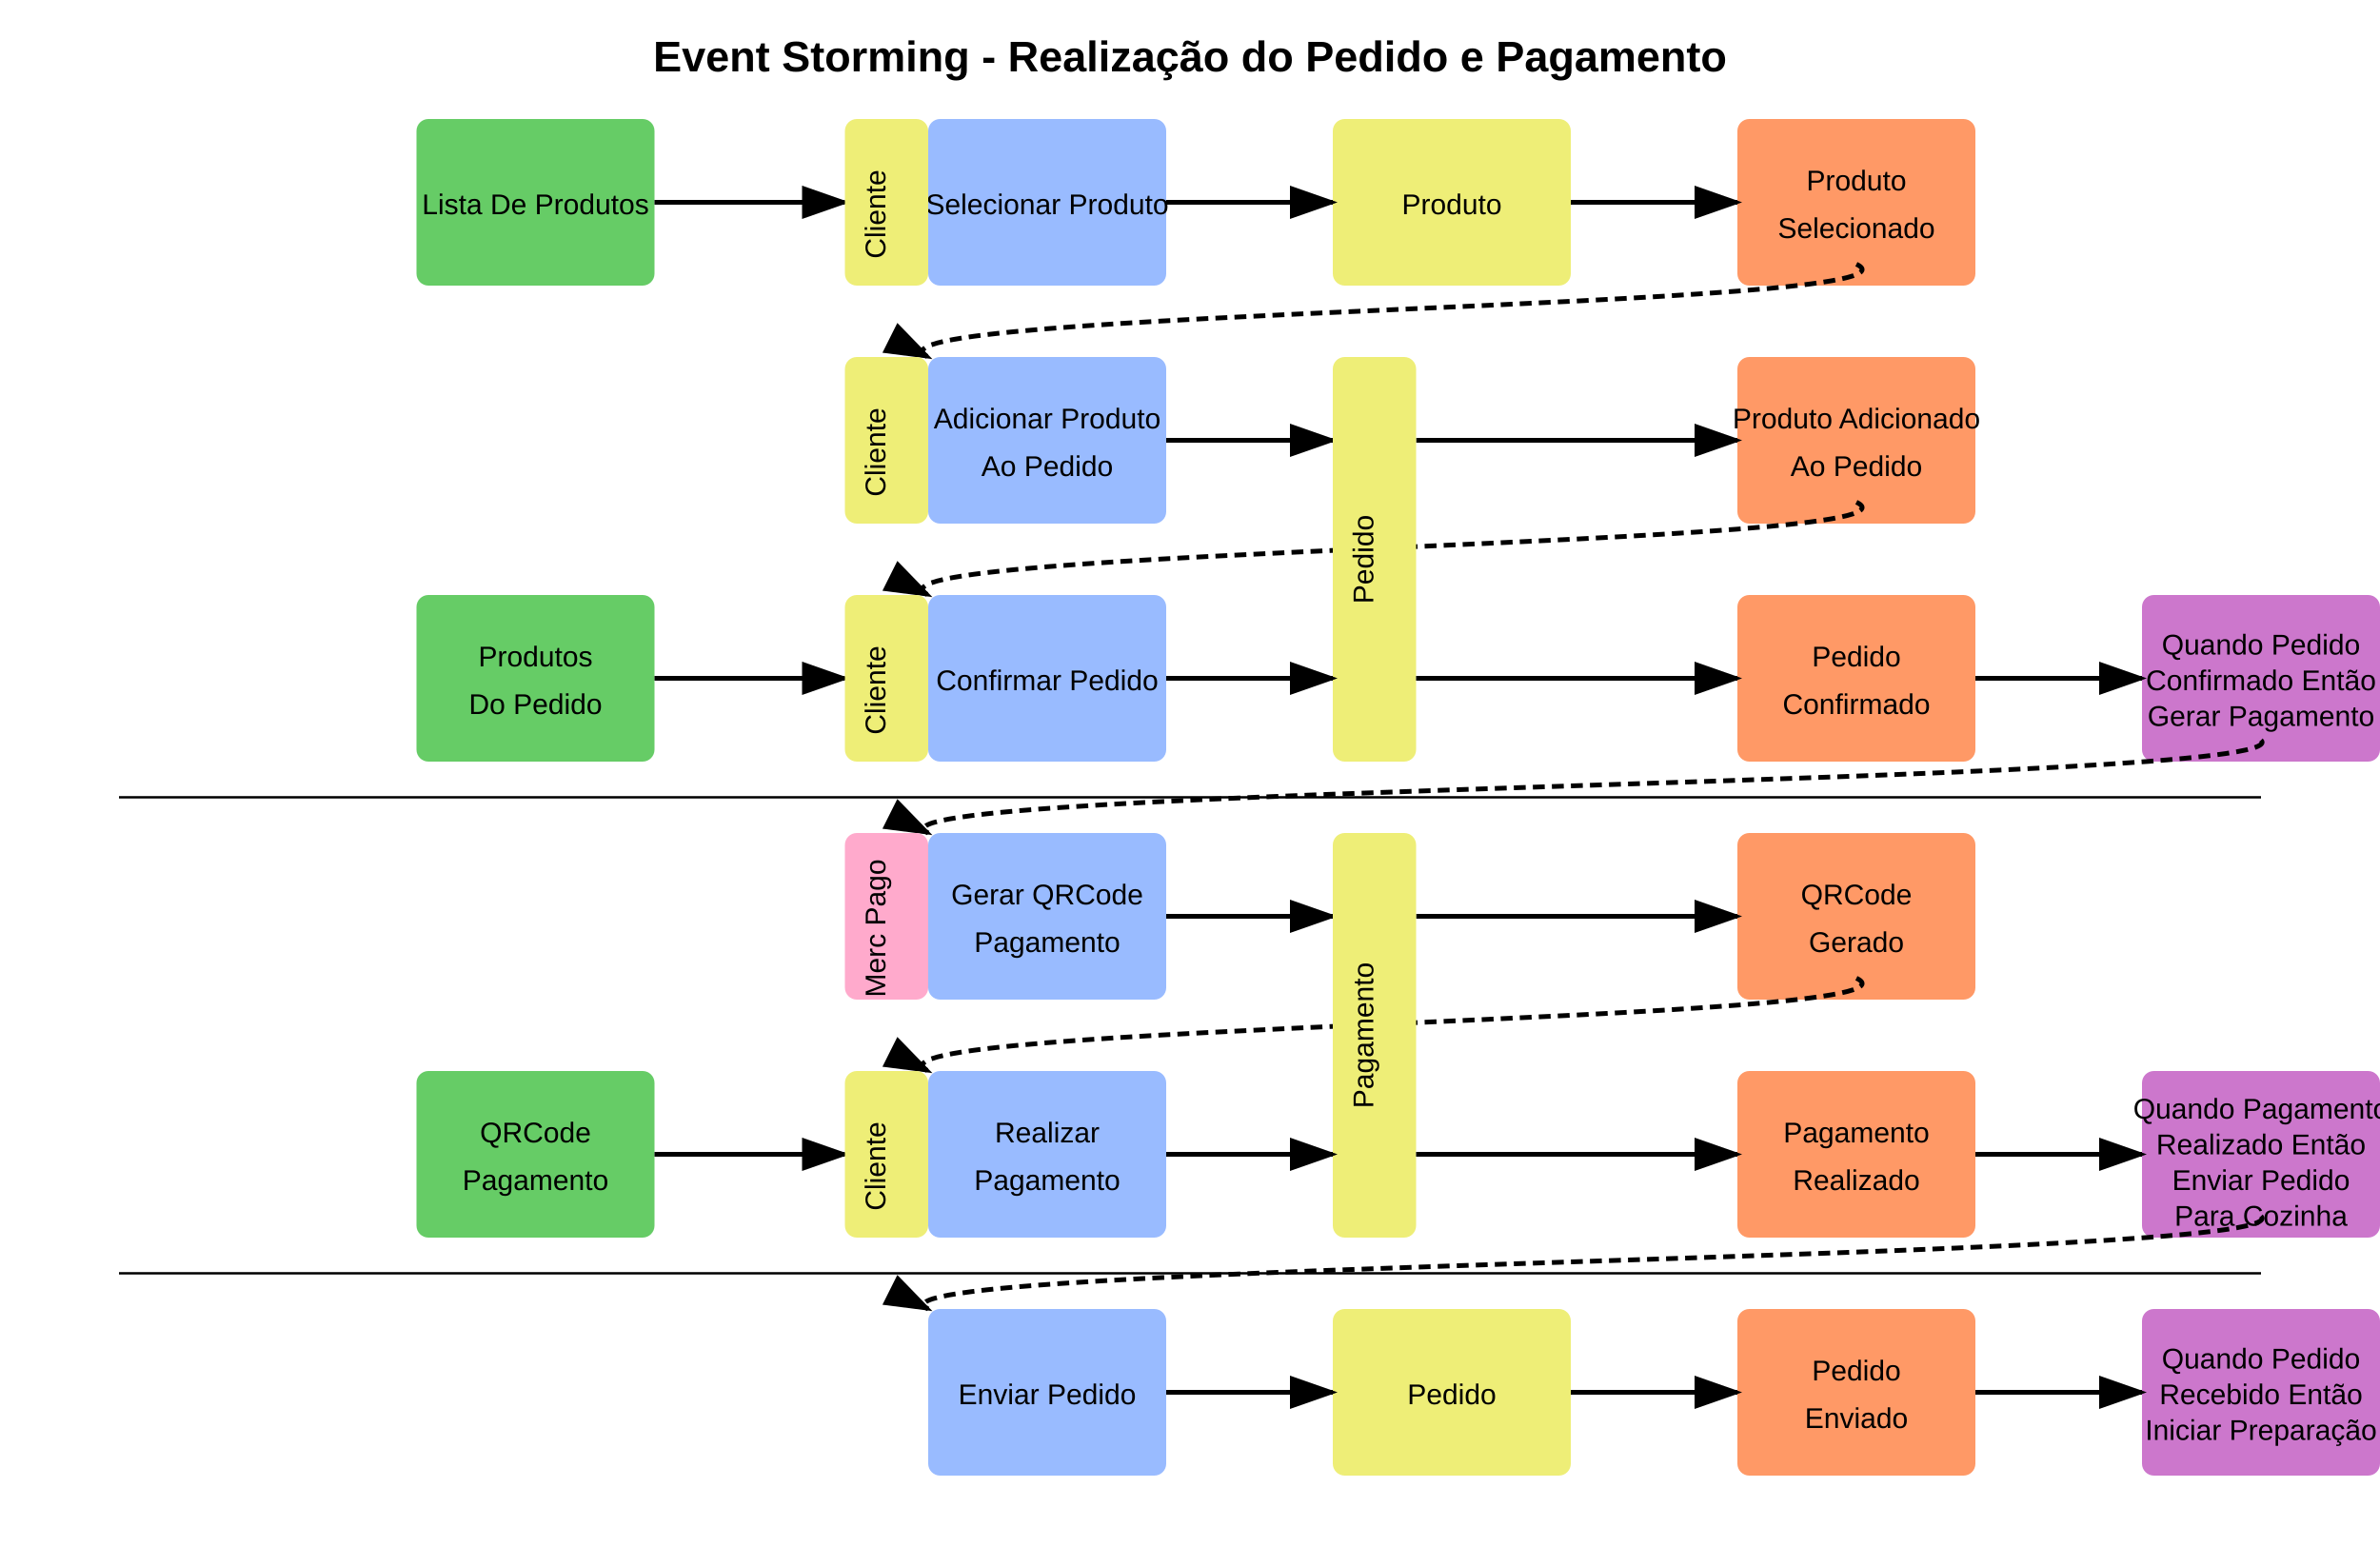
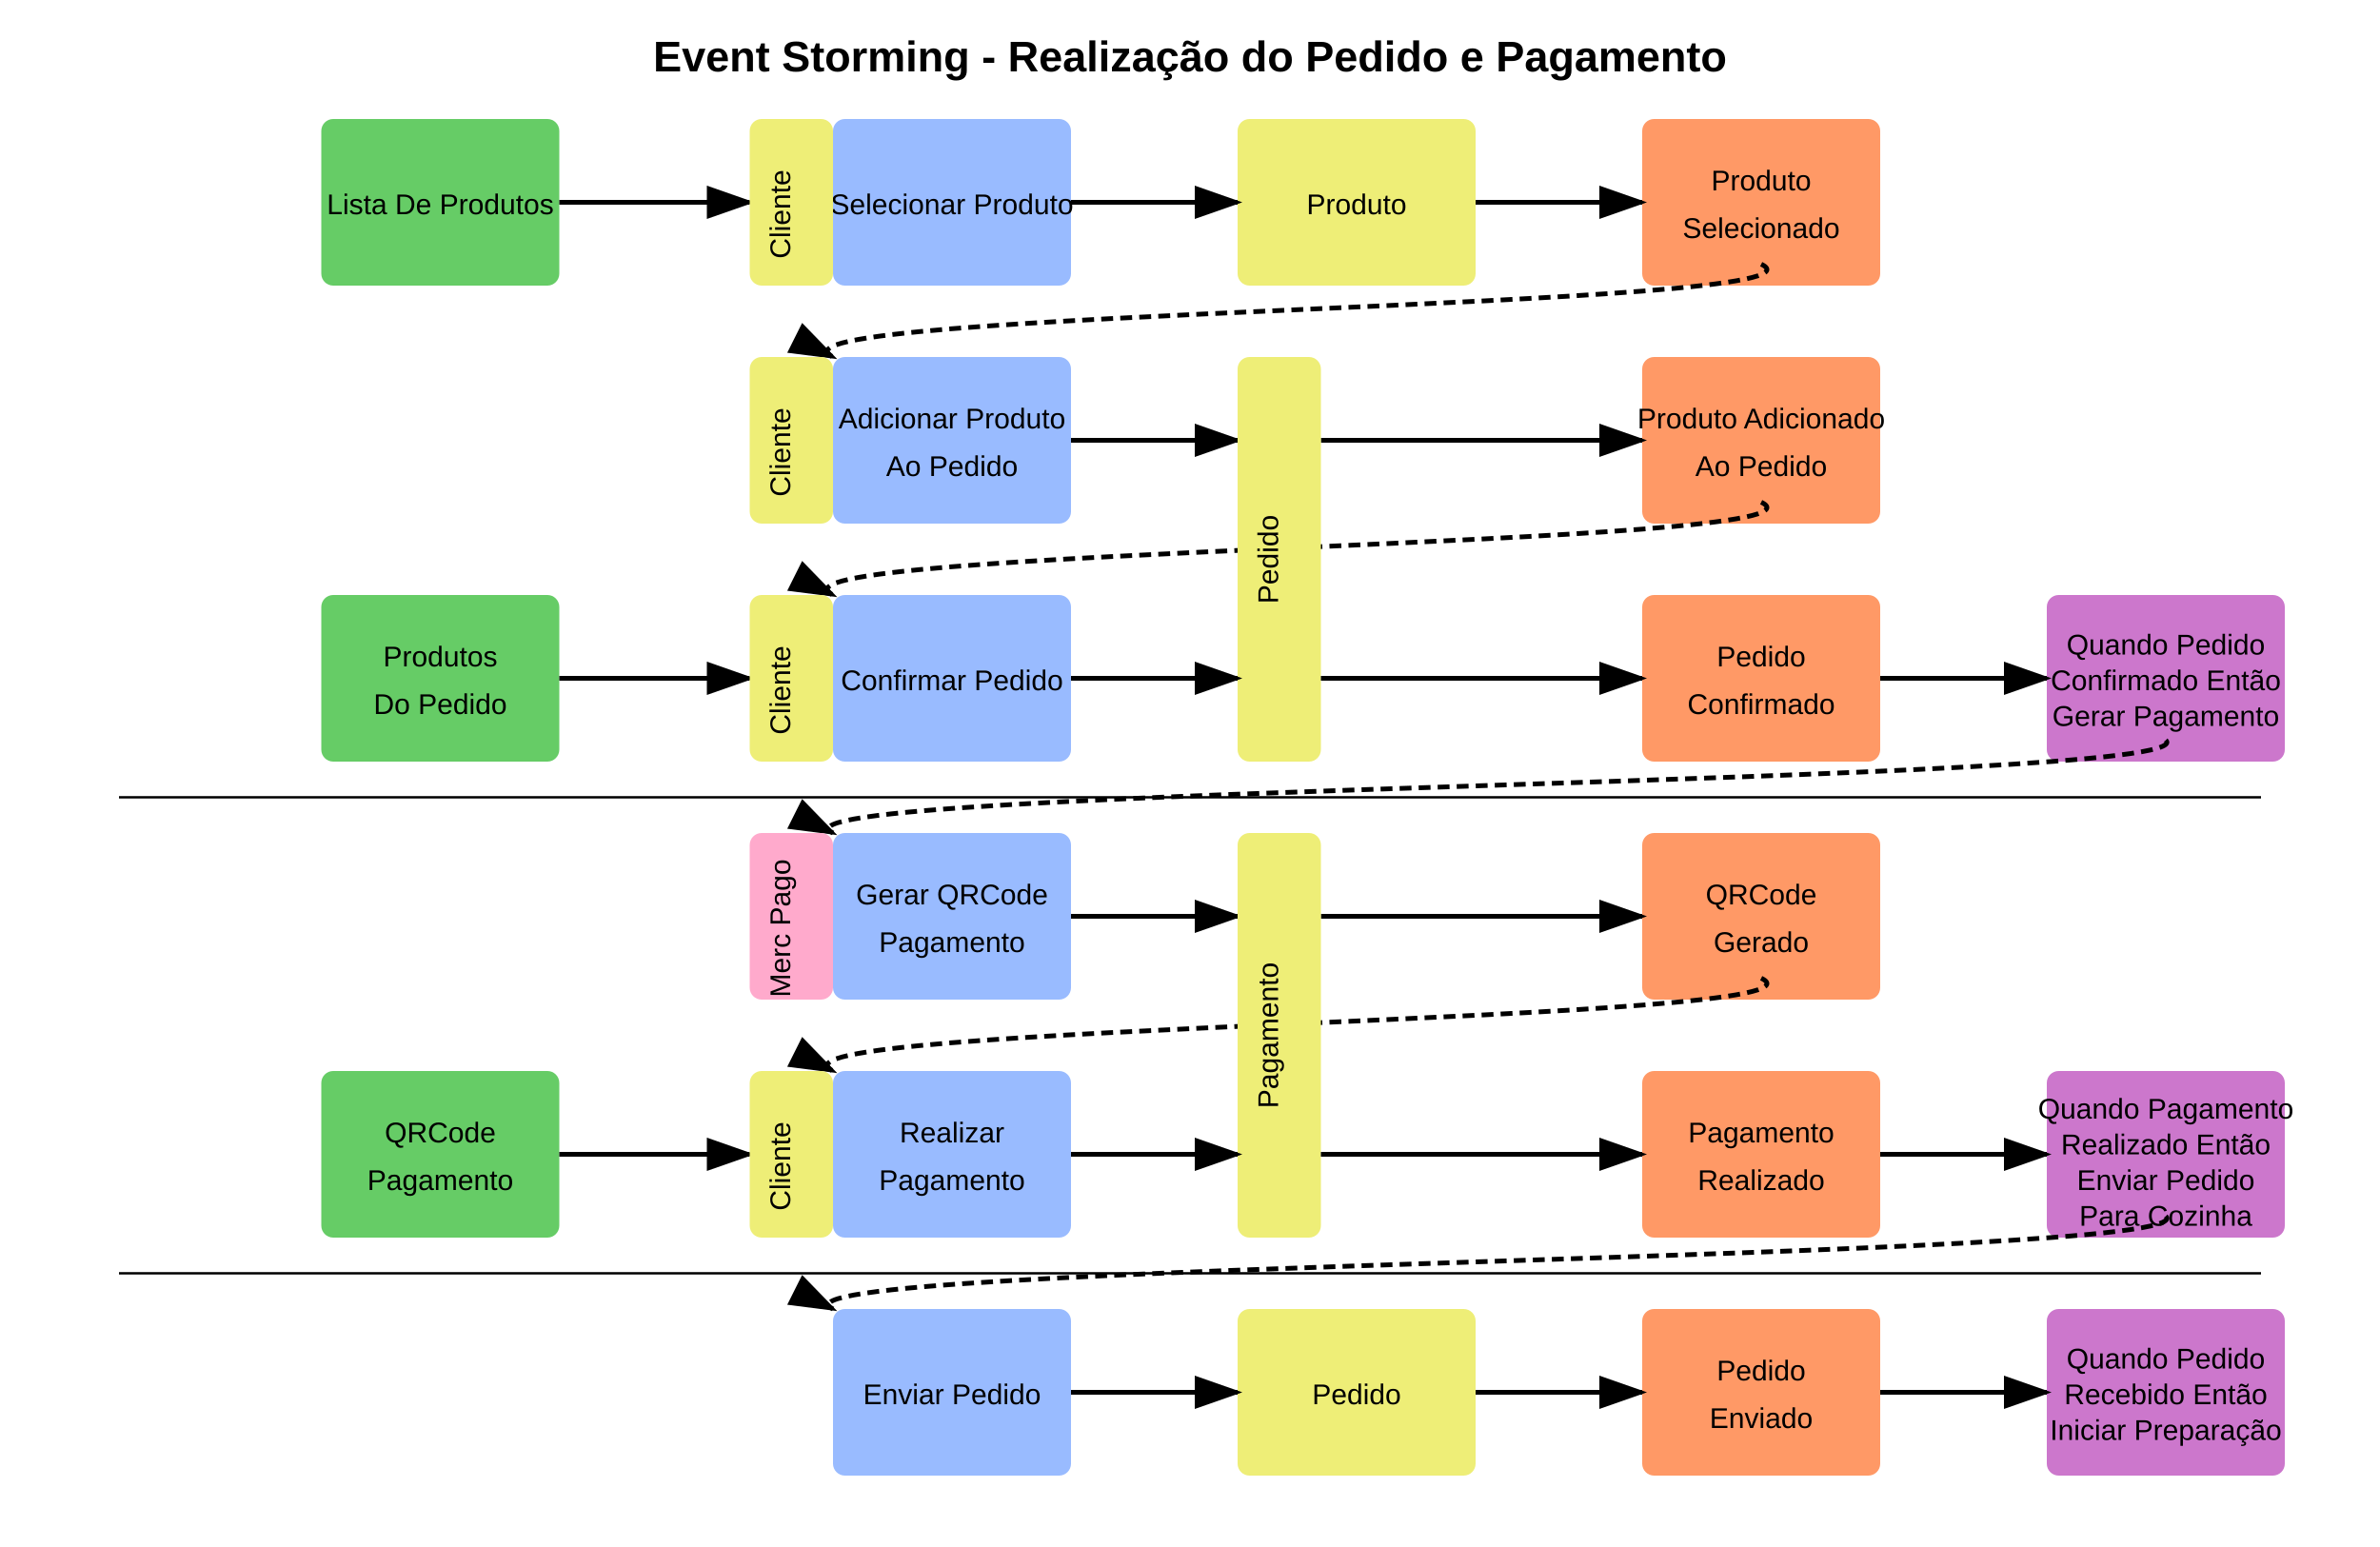
<svg xmlns="http://www.w3.org/2000/svg" viewBox="0 0 1000 650" style="background-color: white;">
  <style>
    .read-model { fill: #66cc66; }
    .actor { fill: #eeee77; }
    .command { fill: #99bbff; }
    .aggregate { fill: #eeee77; }
    .event { fill: #ff9966; }
    .policy { fill: #cc77cc; }
    .external-system { fill: #ffaacc; }
    .post-it { rx: 5; ry: 5; }
    .post-it-text { fill: #000000; font-family: Arial; font-size: 12px; text-anchor: middle; }
    .arrow { fill: none; stroke: #000000; stroke-width: 2; marker-end: url(#arrowhead); }
    .curve-arrow { fill: none; stroke: #000000; stroke-width: 2; marker-end: url(#arrowhead); stroke-dasharray: 5,3; }
  </style>
  <defs>
    <marker id="arrowhead" markerWidth="10" markerHeight="7" refX="9" refY="3.5" orient="auto">
      <polygon points="0 0, 10 3.5, 0 7" />
    </marker>
  </defs>
  <text x="500" y="30" font-family="Arial" font-size="18" font-weight="bold" text-anchor="middle">Event Storming - Realização do Pedido e Pagamento</text>
  <g transform="translate(0, 50)">
-     <rect class="read-model post-it" x="175" y="0" width="100" height="70" />
-     <text class="post-it-text" x="225" y="40">Lista De Produtos</text>
-     <line class="arrow" x1="275" y1="35" x2="355" y2="35" />
-     <rect class="command post-it" x="390" y="0" width="100" height="70" />
-     <text class="post-it-text" x="440" y="40">Selecionar Produto</text>
-     <rect class="actor post-it" x="355" y="0" width="35" height="70" />
-     <text class="post-it-text" transform="translate(372, 40) rotate(-90)">Cliente</text>
-     <rect class="aggregate post-it" x="560" y="0" width="100" height="70" />
-     <text class="post-it-text" x="610" y="40">Produto</text>
-     <rect class="event post-it" x="730" y="0" width="100" height="70" />
-     <text class="post-it-text" x="780" y="30">Produto</text>
-     <text class="post-it-text" x="780" y="50">Selecionado</text>
-     <line class="arrow" x1="490" y1="35" x2="560" y2="35" />
-     <line class="arrow" x1="660" y1="35" x2="730" y2="35" />
+     <rect class="read-model post-it" x="135" y="0" width="100" height="70" />
+     <text class="post-it-text" x="185" y="40">Lista De Produtos</text>
+     <line class="arrow" x1="235" y1="35" x2="315" y2="35" />
+     <rect class="command post-it" x="350" y="0" width="100" height="70" />
+     <text class="post-it-text" x="400" y="40">Selecionar Produto</text>
+     <rect class="actor post-it" x="315" y="0" width="35" height="70" />
+     <text class="post-it-text" transform="translate(332, 40) rotate(-90)">Cliente</text>
+     <rect class="aggregate post-it" x="520" y="0" width="100" height="70" />
+     <text class="post-it-text" x="570" y="40">Produto</text>
+     <rect class="event post-it" x="690" y="0" width="100" height="70" />
+     <text class="post-it-text" x="740" y="30">Produto</text>
+     <text class="post-it-text" x="740" y="50">Selecionado</text>
+     <line class="arrow" x1="450" y1="35" x2="520" y2="35" />
+     <line class="arrow" x1="620" y1="35" x2="690" y2="35" />
  </g>
-   <path class="curve-arrow" d="M 780,111 C 820,130 350,130 390,150" />
+   <path class="curve-arrow" d="M 740,111 C 780,130 310,130 350,150" />
  <g transform="translate(0, 150)">
-     <rect class="actor post-it" x="355" y="0" width="35" height="70" />
-     <text class="post-it-text" transform="translate(372, 40) rotate(-90)">Cliente</text>
-     <rect class="command post-it" x="390" y="0" width="100" height="70" />
-     <text class="post-it-text" x="440" y="30">Adicionar Produto</text>
-     <text class="post-it-text" x="440" y="50">Ao Pedido</text>
-     <rect class="event post-it" x="730" y="0" width="100" height="70" />
-     <text class="post-it-text" x="780" y="30">Produto Adicionado</text>
-     <text class="post-it-text" x="780" y="50">Ao Pedido</text>
-     <line class="arrow" x1="490" y1="35" x2="560" y2="35" />
-     <line class="arrow" x1="595" y1="35" x2="730" y2="35" />
+     <rect class="actor post-it" x="315" y="0" width="35" height="70" />
+     <text class="post-it-text" transform="translate(332, 40) rotate(-90)">Cliente</text>
+     <rect class="command post-it" x="350" y="0" width="100" height="70" />
+     <text class="post-it-text" x="400" y="30">Adicionar Produto</text>
+     <text class="post-it-text" x="400" y="50">Ao Pedido</text>
+     <rect class="event post-it" x="690" y="0" width="100" height="70" />
+     <text class="post-it-text" x="740" y="30">Produto Adicionado</text>
+     <text class="post-it-text" x="740" y="50">Ao Pedido</text>
+     <line class="arrow" x1="450" y1="35" x2="520" y2="35" />
+     <line class="arrow" x1="555" y1="35" x2="690" y2="35" />
  </g>
-   <path class="curve-arrow" d="M 780,211 C 820,230 350,230 390,250" />
+   <path class="curve-arrow" d="M 740,211 C 780,230 310,230 350,250" />
  <g transform="translate(0, 150)">
-     <rect class="aggregate post-it" x="560" y="0" width="35" height="170" />
-     <text class="post-it-text" transform="translate(577, 85) rotate(-90)">Pedido</text>
+     <rect class="aggregate post-it" x="520" y="0" width="35" height="170" />
+     <text class="post-it-text" transform="translate(537, 85) rotate(-90)">Pedido</text>
  </g>
  <g transform="translate(0, 250)">
-     <rect class="read-model post-it" x="175" y="0" width="100" height="70" />
-     <text class="post-it-text" x="225" y="30">Produtos</text>
-     <text class="post-it-text" x="225" y="50">Do Pedido</text>
-     <line class="arrow" x1="275" y1="35" x2="355" y2="35" />
-     <rect class="actor post-it" x="355" y="0" width="35" height="70" />
-     <text class="post-it-text" transform="translate(372, 40) rotate(-90)">Cliente</text>
-     <rect class="command post-it" x="390" y="0" width="100" height="70" />
-     <text class="post-it-text" x="440" y="40">Confirmar Pedido</text>
-     <rect class="event post-it" x="730" y="0" width="100" height="70" />
-     <text class="post-it-text" x="780" y="30">Pedido</text>
-     <text class="post-it-text" x="780" y="50">Confirmado</text>
-     <rect class="policy post-it" x="900" y="0" width="100" height="70" />
-     <text class="post-it-text" x="950" y="25">Quando Pedido</text>
-     <text class="post-it-text" x="950" y="40">Confirmado Então</text>
-     <text class="post-it-text" x="950" y="55">Gerar Pagamento</text>
-     <line class="arrow" x1="490" y1="35" x2="560" y2="35" />
-     <line class="arrow" x1="595" y1="35" x2="730" y2="35" />
-     <line class="arrow" x1="830" y1="35" x2="900" y2="35" />
+     <rect class="read-model post-it" x="135" y="0" width="100" height="70" />
+     <text class="post-it-text" x="185" y="30">Produtos</text>
+     <text class="post-it-text" x="185" y="50">Do Pedido</text>
+     <line class="arrow" x1="235" y1="35" x2="315" y2="35" />
+     <rect class="actor post-it" x="315" y="0" width="35" height="70" />
+     <text class="post-it-text" transform="translate(332, 40) rotate(-90)">Cliente</text>
+     <rect class="command post-it" x="350" y="0" width="100" height="70" />
+     <text class="post-it-text" x="400" y="40">Confirmar Pedido</text>
+     <rect class="event post-it" x="690" y="0" width="100" height="70" />
+     <text class="post-it-text" x="740" y="30">Pedido</text>
+     <text class="post-it-text" x="740" y="50">Confirmado</text>
+     <rect class="policy post-it" x="860" y="0" width="100" height="70" />
+     <text class="post-it-text" x="910" y="25">Quando Pedido</text>
+     <text class="post-it-text" x="910" y="40">Confirmado Então</text>
+     <text class="post-it-text" x="910" y="55">Gerar Pagamento</text>
+     <line class="arrow" x1="450" y1="35" x2="520" y2="35" />
+     <line class="arrow" x1="555" y1="35" x2="690" y2="35" />
+     <line class="arrow" x1="790" y1="35" x2="860" y2="35" />
  </g>
  <line x1="50" y1="335" x2="950" y2="335" stroke="#000000" stroke-width="1" />
-   <path class="curve-arrow" d="M 950,311 C 970,330 350,330 390,350" />
+   <path class="curve-arrow" d="M 910,311 C 930,330 310,330 350,350" />
  <g transform="translate(0, 350)">
-     <rect class="external-system post-it" x="355" y="0" width="35" height="70" />
-     <text class="post-it-text" transform="translate(372, 40) rotate(-90)">Merc Pago</text>
-     <rect class="command post-it" x="390" y="0" width="100" height="70" />
-     <text class="post-it-text" x="440" y="30">Gerar QRCode</text>
-     <text class="post-it-text" x="440" y="50">Pagamento</text>
-     <rect class="event post-it" x="730" y="0" width="100" height="70" />
-     <text class="post-it-text" x="780" y="30">QRCode</text>
-     <text class="post-it-text" x="780" y="50">Gerado</text>
-     <line class="arrow" x1="490" y1="35" x2="560" y2="35" />
-     <line class="arrow" x1="595" y1="35" x2="730" y2="35" />
+     <rect class="external-system post-it" x="315" y="0" width="35" height="70" />
+     <text class="post-it-text" transform="translate(332, 40) rotate(-90)">Merc Pago</text>
+     <rect class="command post-it" x="350" y="0" width="100" height="70" />
+     <text class="post-it-text" x="400" y="30">Gerar QRCode</text>
+     <text class="post-it-text" x="400" y="50">Pagamento</text>
+     <rect class="event post-it" x="690" y="0" width="100" height="70" />
+     <text class="post-it-text" x="740" y="30">QRCode</text>
+     <text class="post-it-text" x="740" y="50">Gerado</text>
+     <line class="arrow" x1="450" y1="35" x2="520" y2="35" />
+     <line class="arrow" x1="555" y1="35" x2="690" y2="35" />
  </g>
-   <path class="curve-arrow" d="M 780,411 C 820,430 350,430 390,450" />
+   <path class="curve-arrow" d="M 740,411 C 780,430 310,430 350,450" />
  <g transform="translate(0, 350)">
-     <rect class="aggregate post-it" x="560" y="0" width="35" height="170" />
-     <text class="post-it-text" transform="translate(577, 85) rotate(-90)">Pagamento</text>
+     <rect class="aggregate post-it" x="520" y="0" width="35" height="170" />
+     <text class="post-it-text" transform="translate(537, 85) rotate(-90)">Pagamento</text>
  </g>
  <g transform="translate(0, 450)">
-     <rect class="read-model post-it" x="175" y="0" width="100" height="70" />
-     <text class="post-it-text" x="225" y="30">QRCode</text>
-     <text class="post-it-text" x="225" y="50">Pagamento</text>
-     <line class="arrow" x1="275" y1="35" x2="355" y2="35" />
-     <rect class="command post-it" x="390" y="0" width="100" height="70" />
-     <text class="post-it-text" x="440" y="30">Realizar</text>
-     <text class="post-it-text" x="440" y="50">Pagamento</text>
-     <rect class="actor post-it" x="355" y="0" width="35" height="70" />
-     <text class="post-it-text" transform="translate(372, 40) rotate(-90)">Cliente</text>
-     <rect class="event post-it" x="730" y="0" width="100" height="70" />
-     <text class="post-it-text" x="780" y="30">Pagamento</text>
-     <text class="post-it-text" x="780" y="50">Realizado</text>
-     <rect class="policy post-it" x="900" y="0" width="100" height="70" />
-     <text class="post-it-text" x="950" y="20">Quando Pagamento</text>
-     <text class="post-it-text" x="950" y="35">Realizado Então</text>
-     <text class="post-it-text" x="950" y="50">Enviar Pedido</text>
-     <text class="post-it-text" x="950" y="65">Para Cozinha</text>
-     <line class="arrow" x1="490" y1="35" x2="560" y2="35" />
-     <line class="arrow" x1="595" y1="35" x2="730" y2="35" />
-     <line class="arrow" x1="830" y1="35" x2="900" y2="35" />
+     <rect class="read-model post-it" x="135" y="0" width="100" height="70" />
+     <text class="post-it-text" x="185" y="30">QRCode</text>
+     <text class="post-it-text" x="185" y="50">Pagamento</text>
+     <line class="arrow" x1="235" y1="35" x2="315" y2="35" />
+     <rect class="command post-it" x="350" y="0" width="100" height="70" />
+     <text class="post-it-text" x="400" y="30">Realizar</text>
+     <text class="post-it-text" x="400" y="50">Pagamento</text>
+     <rect class="actor post-it" x="315" y="0" width="35" height="70" />
+     <text class="post-it-text" transform="translate(332, 40) rotate(-90)">Cliente</text>
+     <rect class="event post-it" x="690" y="0" width="100" height="70" />
+     <text class="post-it-text" x="740" y="30">Pagamento</text>
+     <text class="post-it-text" x="740" y="50">Realizado</text>
+     <rect class="policy post-it" x="860" y="0" width="100" height="70" />
+     <text class="post-it-text" x="910" y="20">Quando Pagamento</text>
+     <text class="post-it-text" x="910" y="35">Realizado Então</text>
+     <text class="post-it-text" x="910" y="50">Enviar Pedido</text>
+     <text class="post-it-text" x="910" y="65">Para Cozinha</text>
+     <line class="arrow" x1="450" y1="35" x2="520" y2="35" />
+     <line class="arrow" x1="555" y1="35" x2="690" y2="35" />
+     <line class="arrow" x1="790" y1="35" x2="860" y2="35" />
  </g>
  <line x1="50" y1="535" x2="950" y2="535" stroke="#000000" stroke-width="1" />
-   <path class="curve-arrow" d="M 950,511 C 970,530 350,530 390,550" />
+   <path class="curve-arrow" d="M 910,511 C 930,530 310,530 350,550" />
  <g transform="translate(0, 550)">
-     <rect class="command post-it" x="390" y="0" width="100" height="70" />
-     <text class="post-it-text" x="440" y="40">Enviar Pedido</text>
-     <rect class="aggregate post-it" x="560" y="0" width="100" height="70" />
-     <text class="post-it-text" x="610" y="40">Pedido</text>
-     <rect class="event post-it" x="730" y="0" width="100" height="70" />
-     <text class="post-it-text" x="780" y="30">Pedido</text>
-     <text class="post-it-text" x="780" y="50">Enviado</text>
-     <rect class="policy post-it" x="900" y="0" width="100" height="70" />
-     <text class="post-it-text" x="950" y="25">Quando Pedido</text>
-     <text class="post-it-text" x="950" y="40">Recebido Então</text>
-     <text class="post-it-text" x="950" y="55">Iniciar Preparação</text>
-     <line class="arrow" x1="490" y1="35" x2="560" y2="35" />
-     <line class="arrow" x1="660" y1="35" x2="730" y2="35" />
-     <line class="arrow" x1="830" y1="35" x2="900" y2="35" />
+     <rect class="command post-it" x="350" y="0" width="100" height="70" />
+     <text class="post-it-text" x="400" y="40">Enviar Pedido</text>
+     <rect class="aggregate post-it" x="520" y="0" width="100" height="70" />
+     <text class="post-it-text" x="570" y="40">Pedido</text>
+     <rect class="event post-it" x="690" y="0" width="100" height="70" />
+     <text class="post-it-text" x="740" y="30">Pedido</text>
+     <text class="post-it-text" x="740" y="50">Enviado</text>
+     <rect class="policy post-it" x="860" y="0" width="100" height="70" />
+     <text class="post-it-text" x="910" y="25">Quando Pedido</text>
+     <text class="post-it-text" x="910" y="40">Recebido Então</text>
+     <text class="post-it-text" x="910" y="55">Iniciar Preparação</text>
+     <line class="arrow" x1="450" y1="35" x2="520" y2="35" />
+     <line class="arrow" x1="620" y1="35" x2="690" y2="35" />
+     <line class="arrow" x1="790" y1="35" x2="860" y2="35" />
  </g>
</svg>
